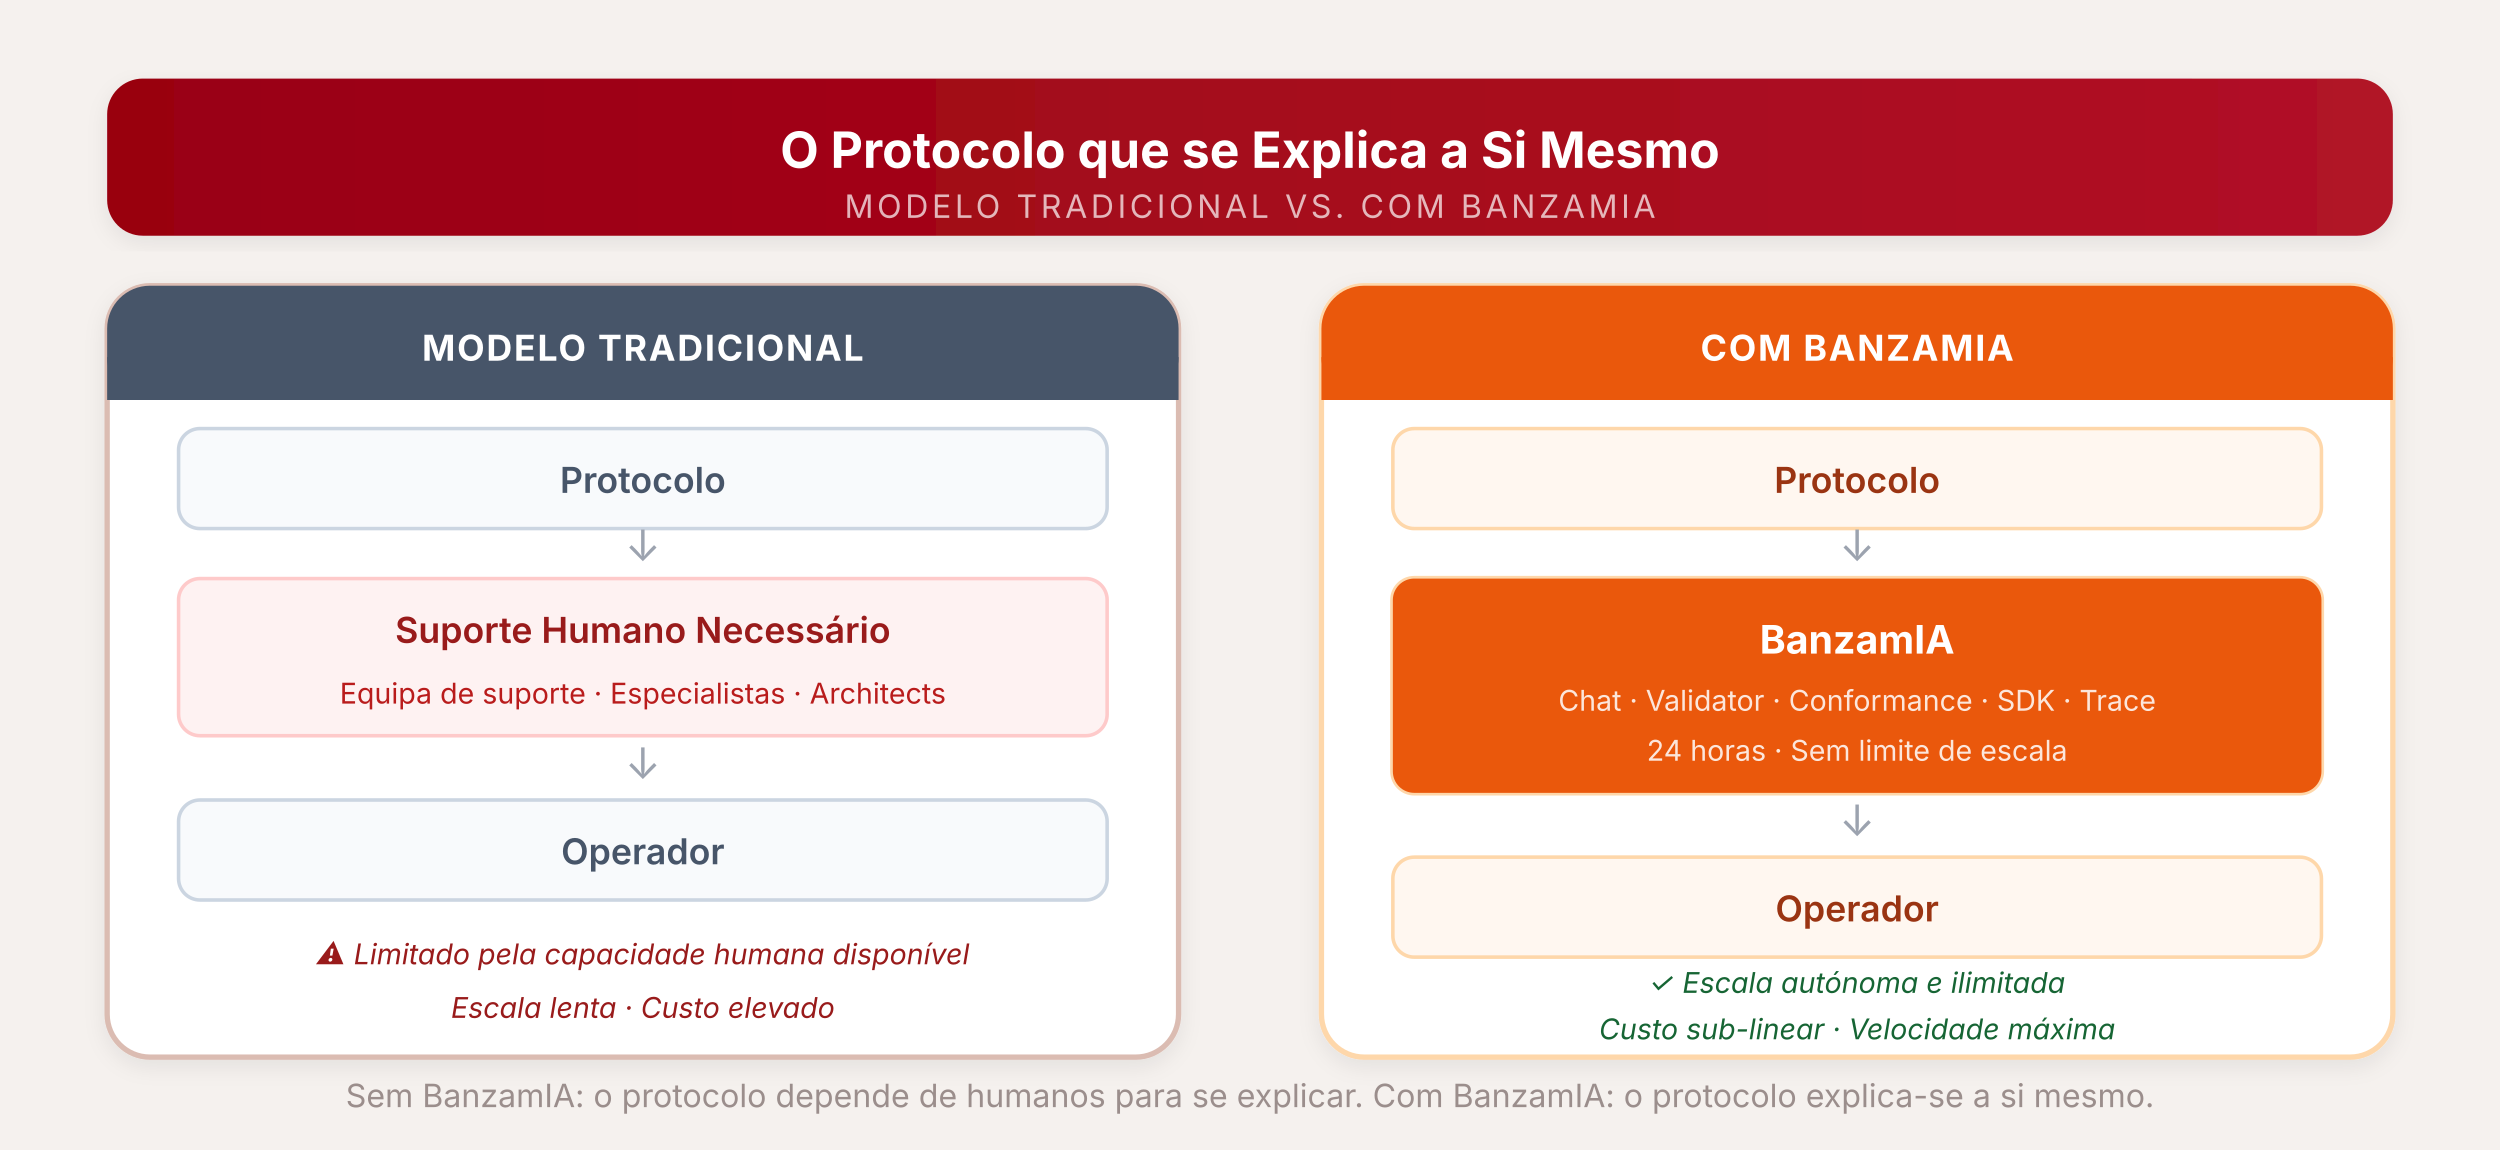
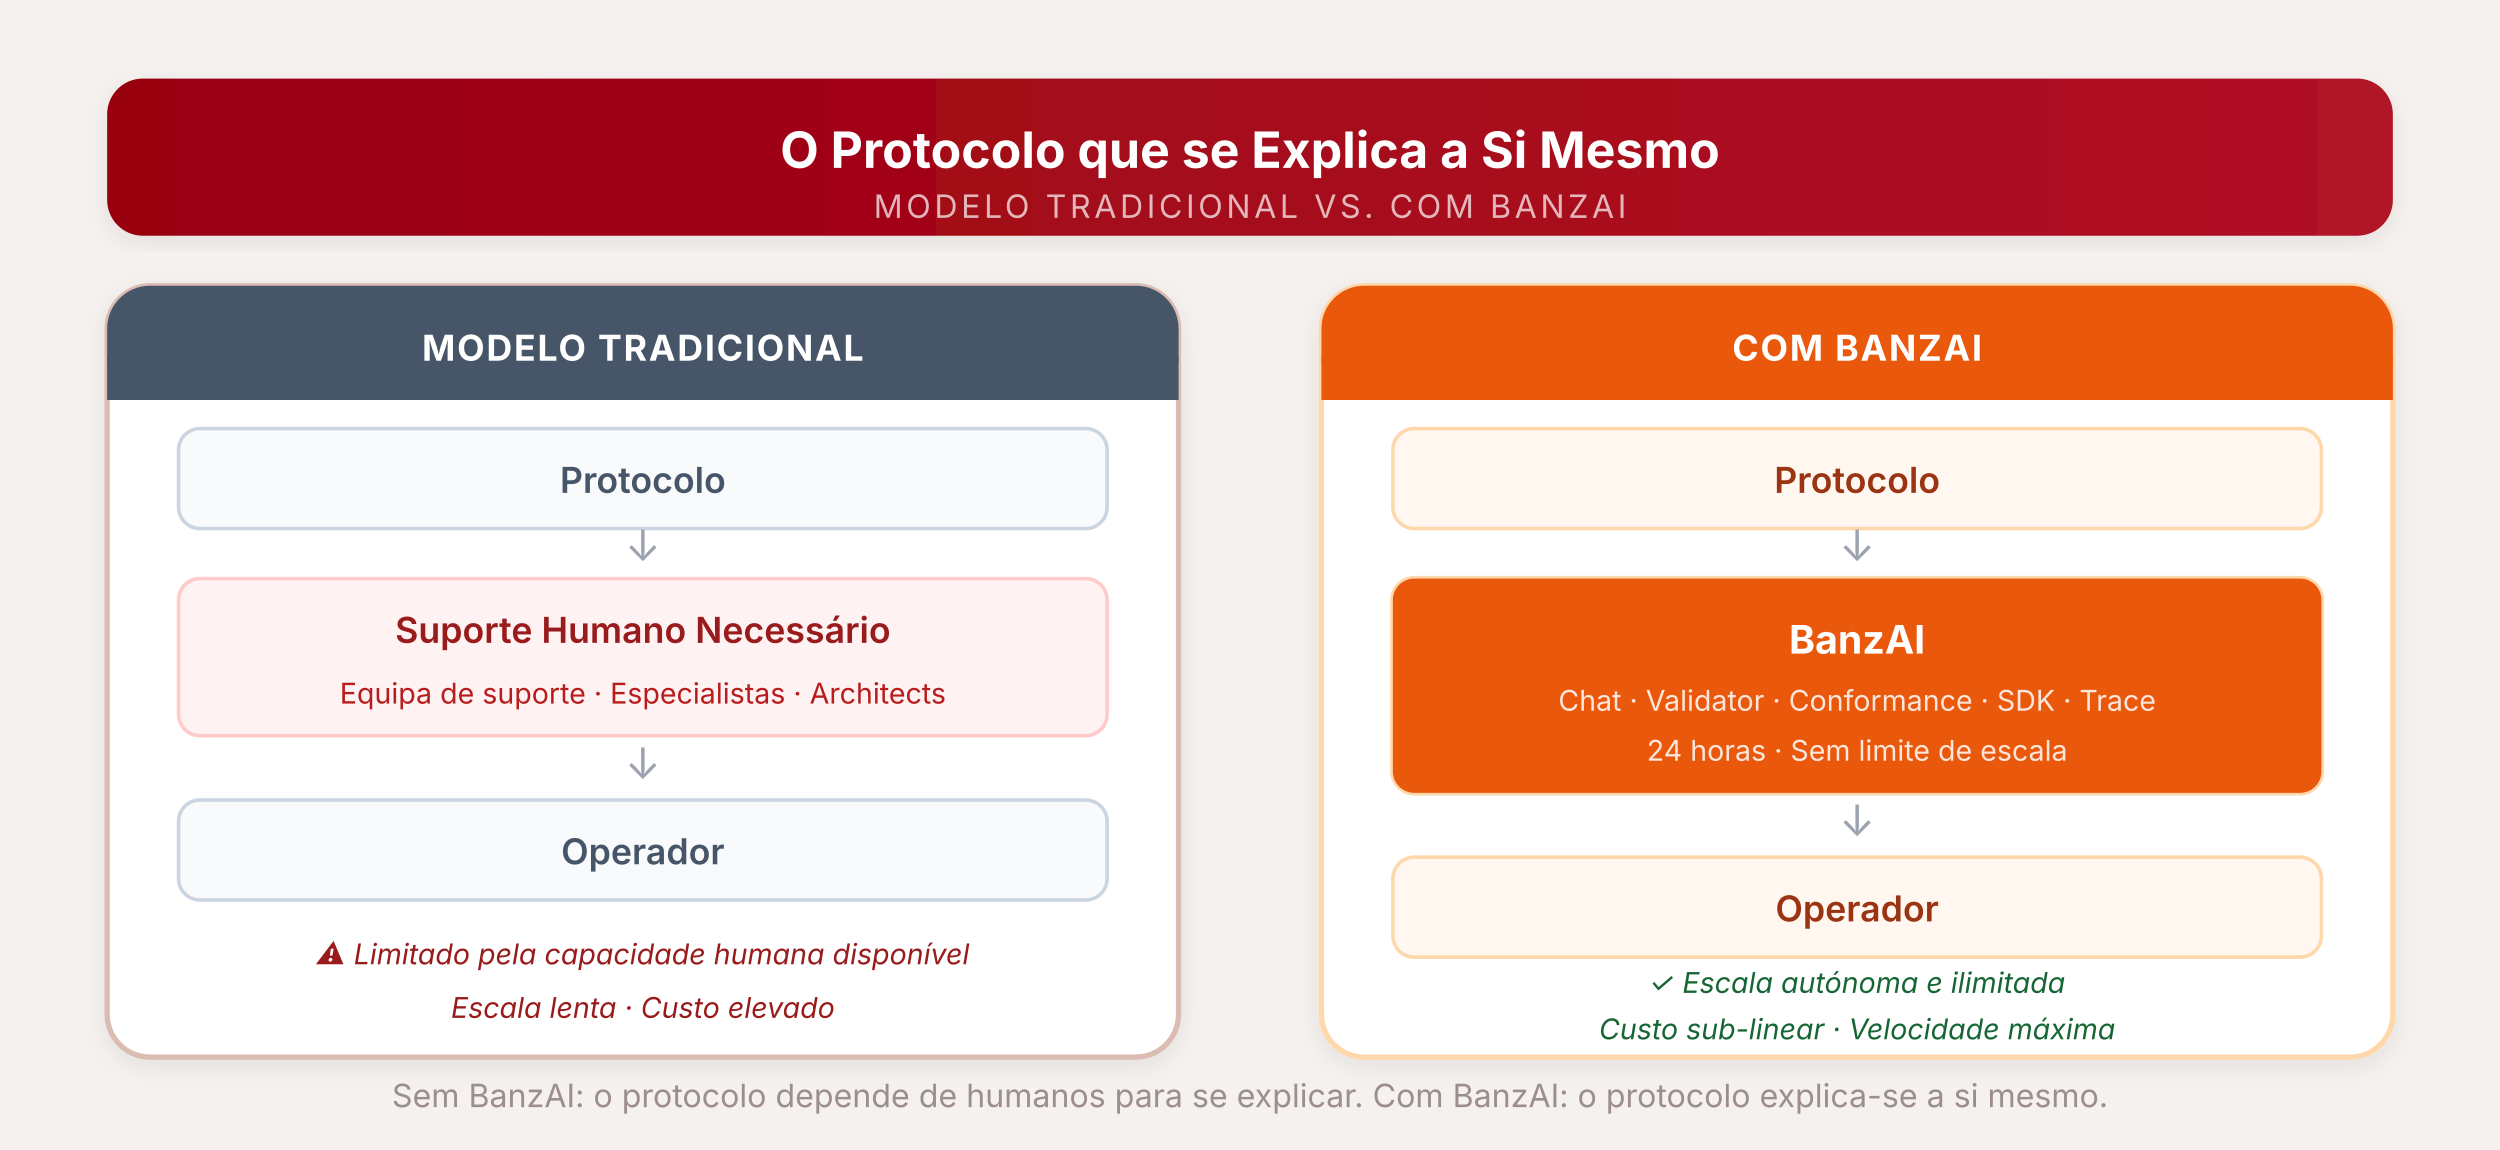
<svg xmlns="http://www.w3.org/2000/svg" viewBox="0 0 700 322" font-family="ui-sans-serif, system-ui, -apple-system, sans-serif">
  <defs>
    <linearGradient id="hG" x1="0%" y1="0%" x2="100%" y2="0%">
      <stop offset="0%" style="stop-color:#990011" />
      <stop offset="100%" style="stop-color:#B11226" />
    </linearGradient>
    <filter id="sh">
      <feDropShadow dx="0" dy="2" stdDeviation="3" flood-color="#00000012" />
    </filter>
  </defs>
  <rect width="700" height="322" fill="#F5F1EE" />
  <rect x="30" y="22" width="640" height="44" rx="10" fill="url(#hG)" filter="url(#sh)" />
  <text x="350" y="47" text-anchor="middle" fill="white" font-size="14" font-weight="700">O Protocolo que se Explica a Si Mesmo</text>
-   <text x="350" y="61" text-anchor="middle" fill="rgba(255,255,255,0.7)" font-size="9" letter-spacing="1">MODELO TRADICIONAL VS. COM BANZAMIA</text>
+   <text x="350" y="61" text-anchor="middle" fill="rgba(255,255,255,0.7)" font-size="9" letter-spacing="1">MODELO TRADICIONAL VS. COM BANZAI</text>
  <rect x="30" y="80" width="300" height="216" rx="12" fill="white" stroke="#DBBCB2" stroke-width="1.5" filter="url(#sh)" />
  <rect x="30" y="80" width="300" height="32" rx="12" fill="#475569" />
  <rect x="30" y="100" width="300" height="12" fill="#475569" />
  <text x="180" y="101" text-anchor="middle" fill="white" font-size="10" font-weight="700" letter-spacing="0.5">MODELO TRADICIONAL</text>
  <rect x="50" y="120" width="260" height="28" rx="6" fill="#F8FAFC" stroke="#CBD5E1" stroke-width="1" />
  <text x="180" y="138" text-anchor="middle" fill="#475569" font-size="10" font-weight="600">Protocolo</text>
  <text x="180" y="157" text-anchor="middle" fill="#9CA3AF" font-size="12">↓</text>
  <rect x="50" y="162" width="260" height="44" rx="6" fill="#FEF2F2" stroke="#FECACA" stroke-width="1" />
  <text x="180" y="180" text-anchor="middle" fill="#991B1B" font-size="10" font-weight="600">Suporte Humano Necessário</text>
  <text x="180" y="197" text-anchor="middle" fill="#B91C1C" font-size="8">Equipa de suporte · Especialistas · Architects</text>
  <text x="180" y="218" text-anchor="middle" fill="#9CA3AF" font-size="12">↓</text>
  <rect x="50" y="224" width="260" height="28" rx="6" fill="#F8FAFC" stroke="#CBD5E1" stroke-width="1" />
  <text x="180" y="242" text-anchor="middle" fill="#475569" font-size="10" font-weight="600">Operador</text>
  <text x="180" y="270" text-anchor="middle" fill="#991B1B" font-size="8" font-style="italic">⚠ Limitado pela capacidade humana disponível</text>
  <text x="180" y="285" text-anchor="middle" fill="#991B1B" font-size="8" font-style="italic">Escala lenta · Custo elevado</text>
  <rect x="370" y="80" width="300" height="216" rx="12" fill="white" stroke="#FED7AA" stroke-width="1.5" filter="url(#sh)" />
  <rect x="370" y="80" width="300" height="32" rx="12" fill="#EA580C" />
  <rect x="370" y="100" width="300" height="12" fill="#EA580C" />
-   <text x="520" y="101" text-anchor="middle" fill="white" font-size="10" font-weight="700" letter-spacing="0.5">COM BANZAMIA</text>
+   <text x="520" y="101" text-anchor="middle" fill="white" font-size="10" font-weight="700" letter-spacing="0.5">COM BANZAI</text>
  <rect x="390" y="120" width="260" height="28" rx="6" fill="#FFF7F0" stroke="#FED7AA" stroke-width="1" />
  <text x="520" y="138" text-anchor="middle" fill="#9A3412" font-size="10" font-weight="600">Protocolo</text>
  <text x="520" y="157" text-anchor="middle" fill="#9CA3AF" font-size="12">↓</text>
  <rect x="390" y="162" width="260" height="60" rx="6" fill="#FFF7F0" stroke="#FED7AA" stroke-width="1.5" />
  <rect x="390" y="162" width="260" height="60" rx="6" fill="#EA580C" />
-   <text x="520" y="183" text-anchor="middle" fill="white" font-size="11" font-weight="700">BanzamIA</text>
+   <text x="520" y="183" text-anchor="middle" fill="white" font-size="11" font-weight="700">BanzAI</text>
  <text x="520" y="199" text-anchor="middle" fill="rgba(255,255,255,0.85)" font-size="8">Chat · Validator · Conformance · SDK · Trace</text>
  <text x="520" y="213" text-anchor="middle" fill="rgba(255,255,255,0.85)" font-size="8">24 horas · Sem limite de escala</text>
  <text x="520" y="234" text-anchor="middle" fill="#9CA3AF" font-size="12">↓</text>
  <rect x="390" y="240" width="260" height="28" rx="6" fill="#FFF7F0" stroke="#FED7AA" stroke-width="1" />
  <text x="520" y="258" text-anchor="middle" fill="#9A3412" font-size="10" font-weight="600">Operador</text>
  <text x="520" y="278" text-anchor="middle" fill="#166534" font-size="8" font-style="italic">✓ Escala autónoma e ilimitada</text>
  <text x="520" y="291" text-anchor="middle" fill="#166534" font-size="8" font-style="italic">Custo sub-linear · Velocidade máxima</text>
-   <text x="350" y="310" text-anchor="middle" fill="#9B8E8C" font-size="9">Sem BanzamIA: o protocolo depende de humanos para se explicar. Com BanzamIA: o protocolo explica-se a si mesmo.</text>
+   <text x="350" y="310" text-anchor="middle" fill="#9B8E8C" font-size="9">Sem BanzAI: o protocolo depende de humanos para se explicar. Com BanzAI: o protocolo explica-se a si mesmo.</text>
</svg>
